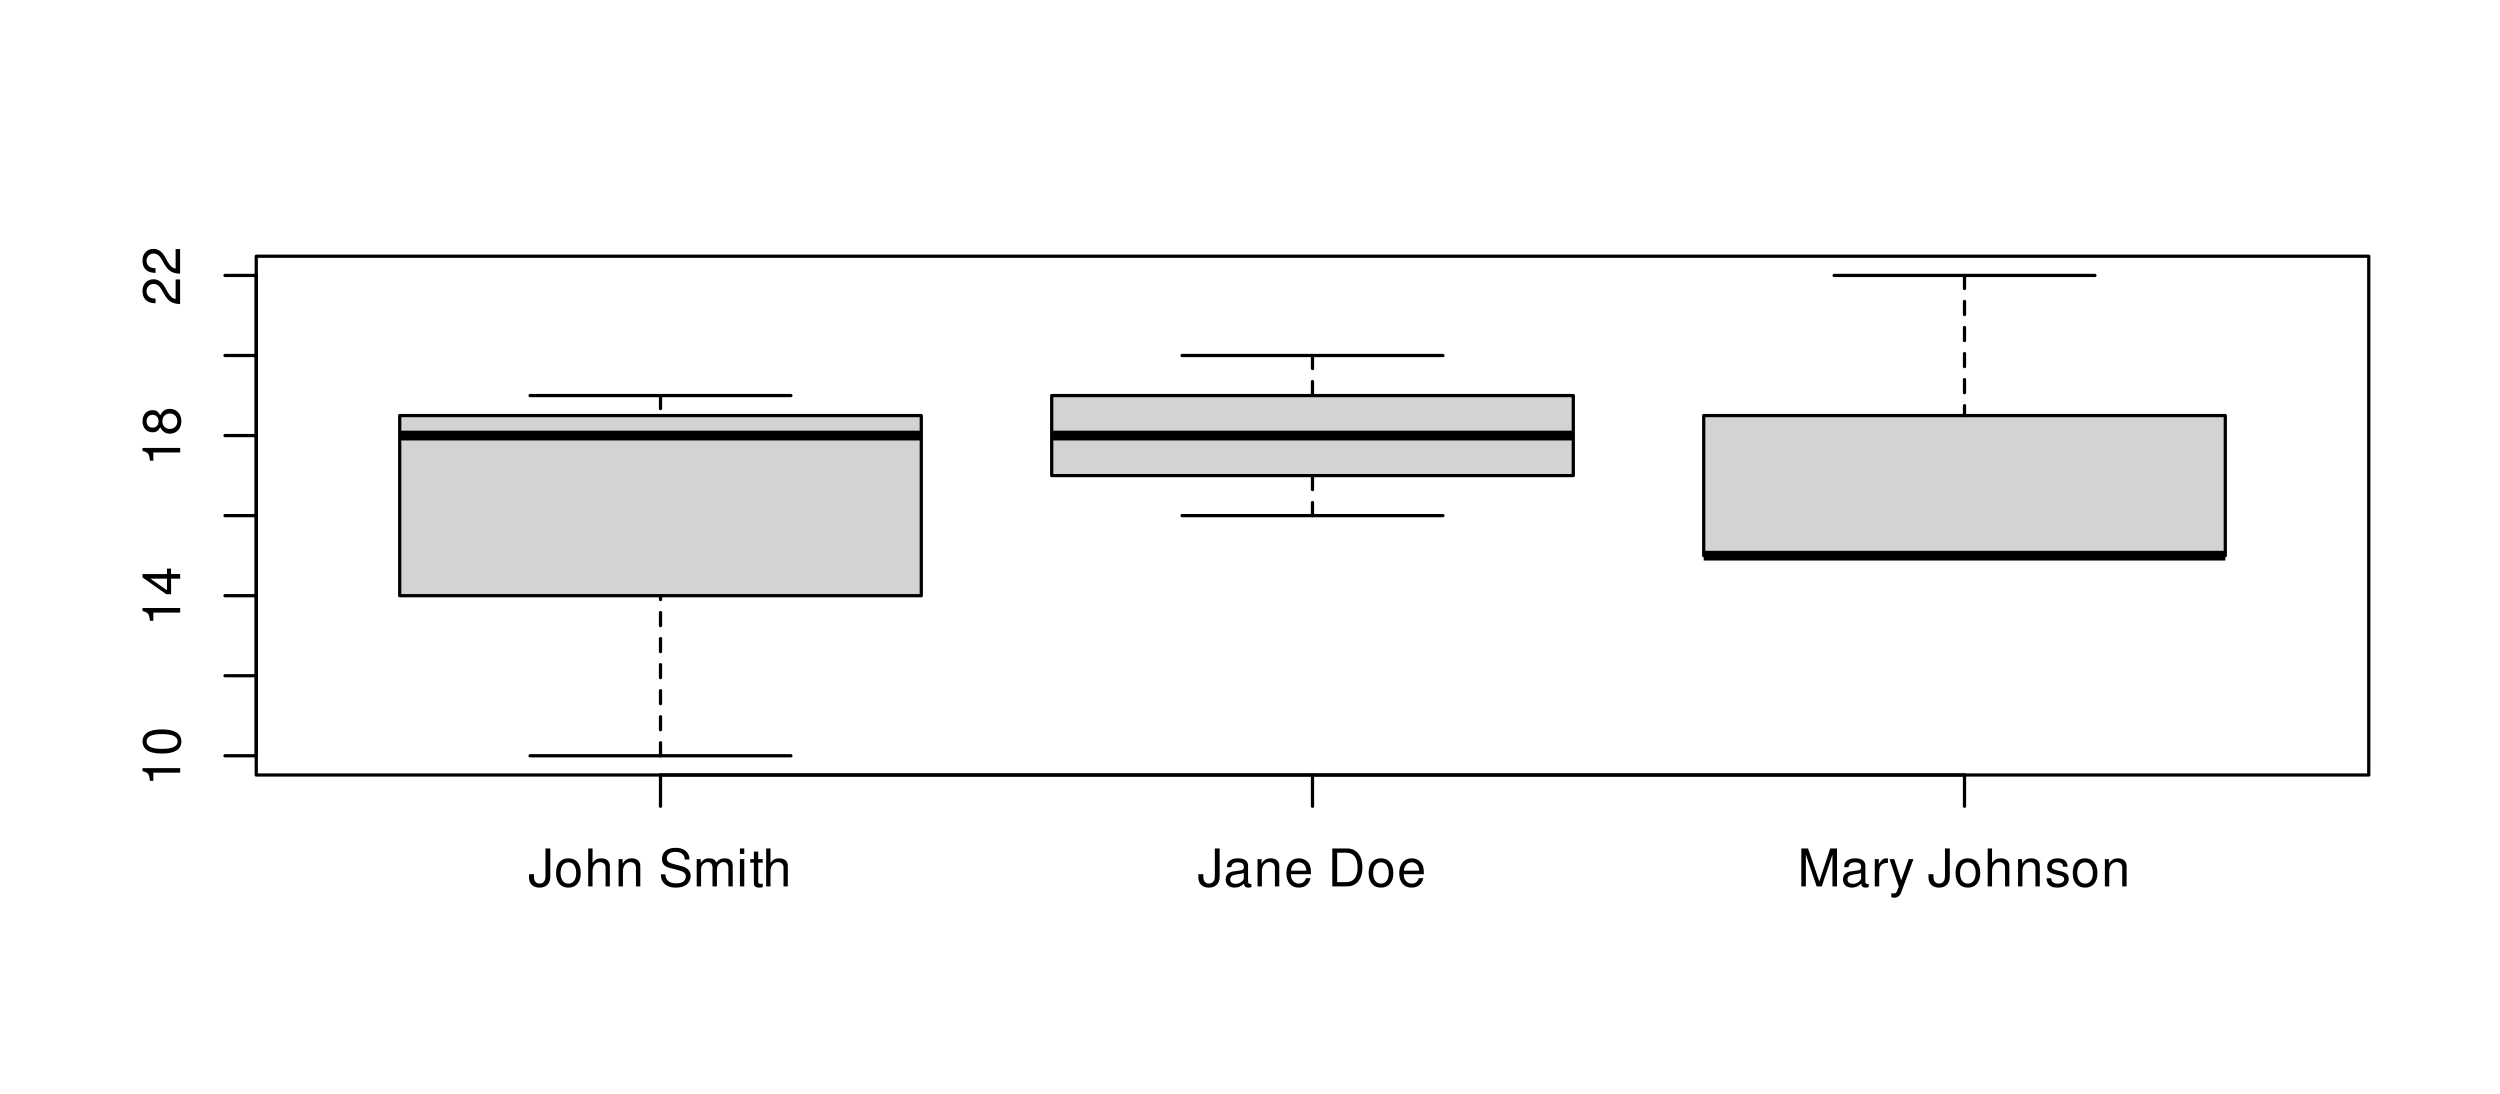
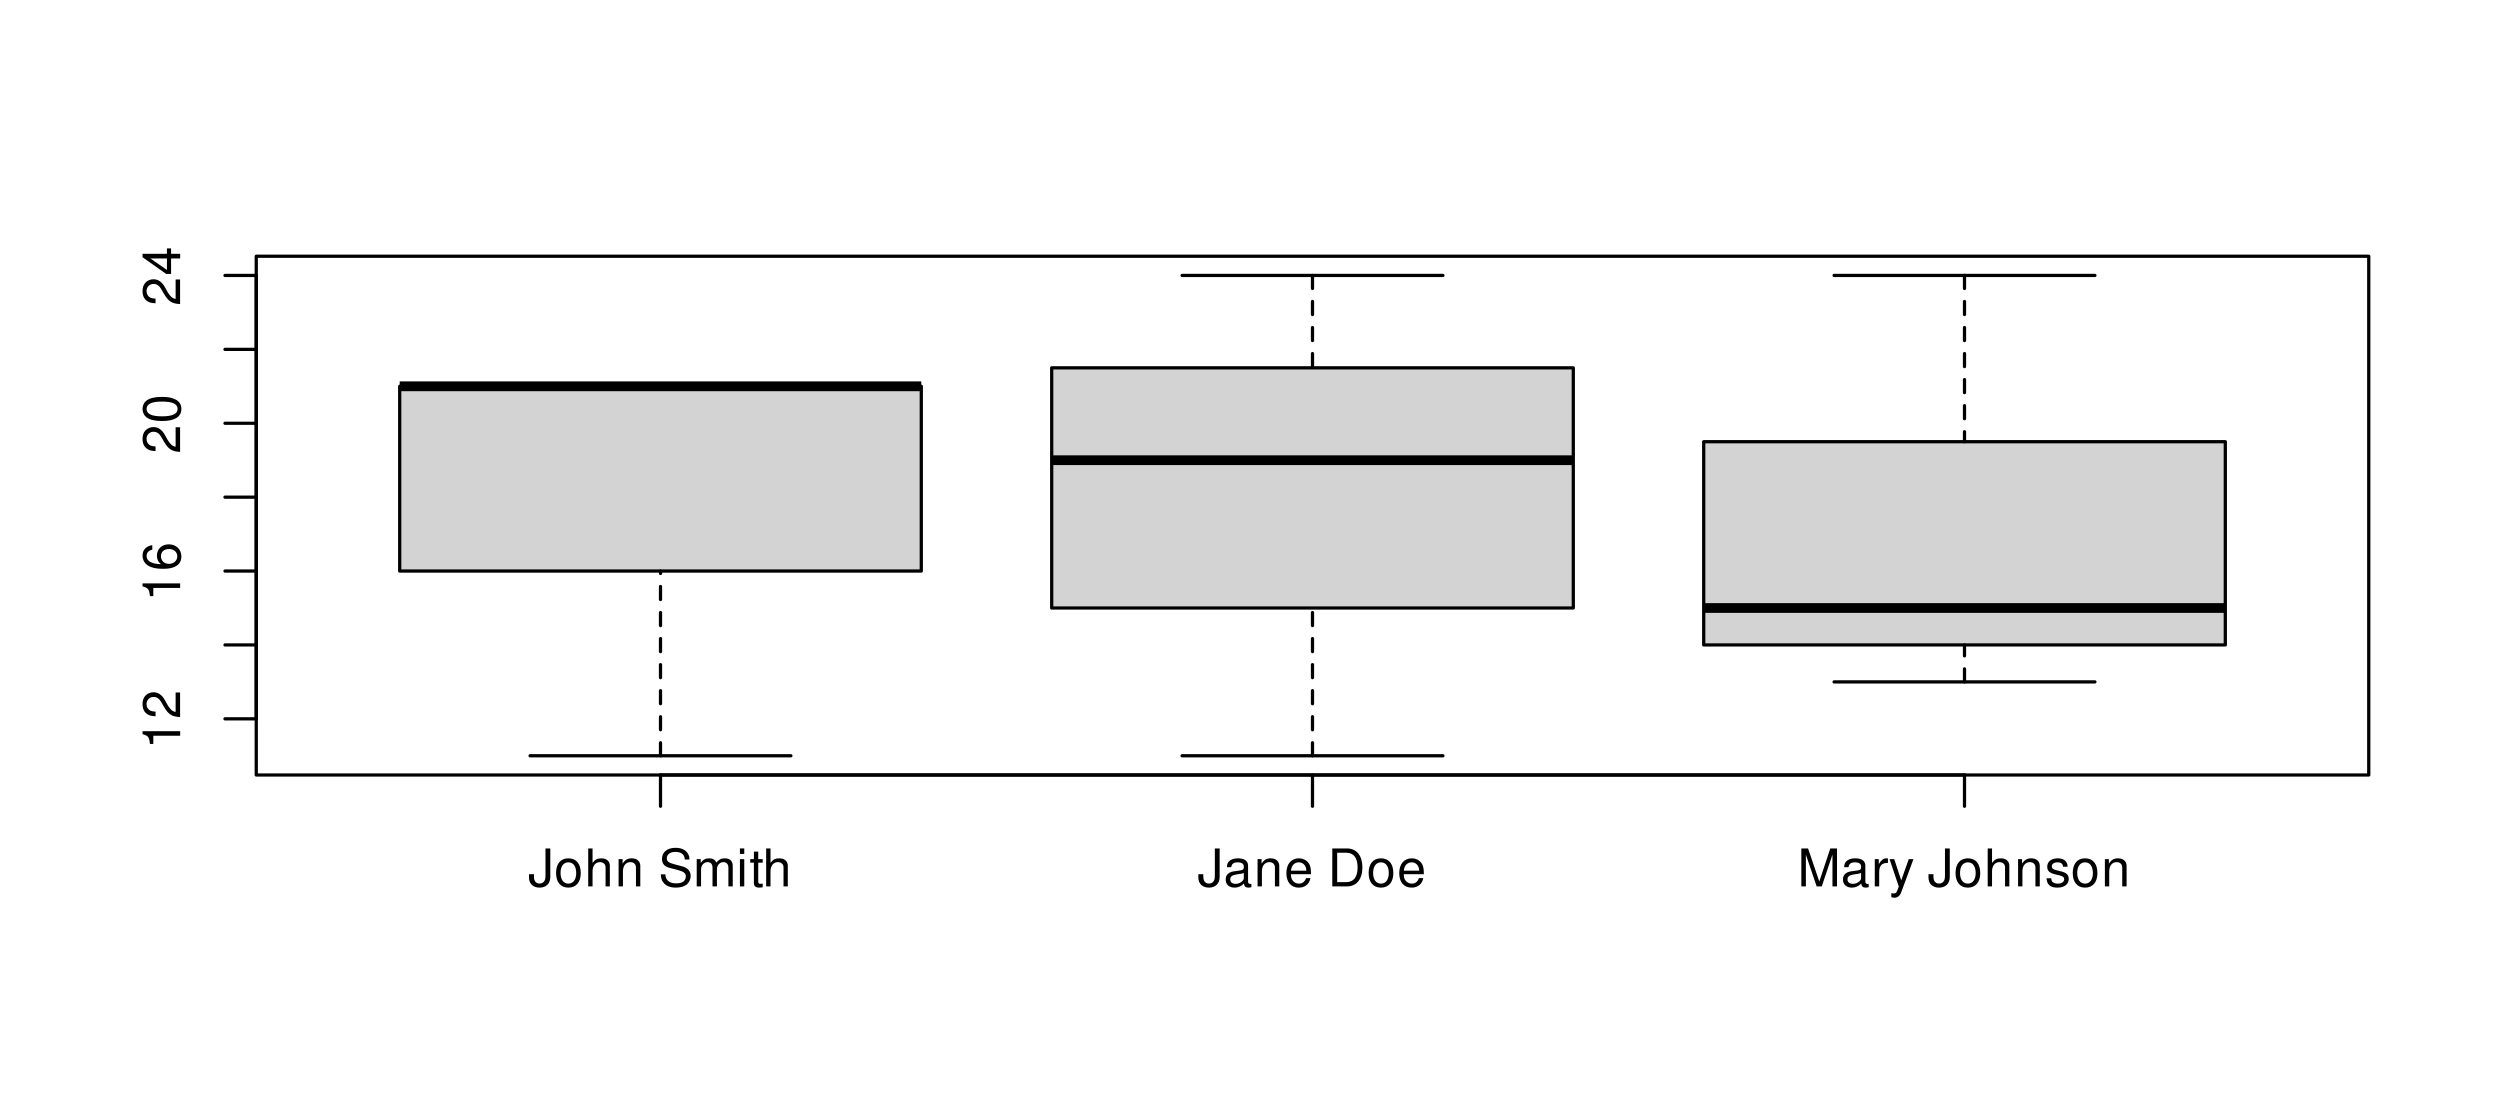
<svg xmlns="http://www.w3.org/2000/svg" xmlns:xlink="http://www.w3.org/1999/xlink" width="576pt" height="252pt" viewBox="0 0 576 252" version="1.1">
  <defs>
    <g>
      <symbol overflow="visible" id="glyph0-0">
        <path style="stroke:none;" d="" />
      </symbol>
      <symbol overflow="visible" id="glyph0-1">
        <path style="stroke:none;" d="M 4 -8.75 L 4 -2.594 C 4 -1.891 3.922 -1.5 3.719 -1.203 C 3.5 -0.859 3.094 -0.656 2.656 -0.656 C 1.812 -0.656 1.344 -1.219 1.344 -2.25 L 1.344 -2.812 L 0.203 -2.812 L 0.203 -2.047 C 0.203 -0.625 1.141 0.281 2.641 0.281 C 4.156 0.281 5.109 -0.672 5.109 -2.188 L 5.109 -8.75 Z M 4 -8.75 " />
      </symbol>
      <symbol overflow="visible" id="glyph0-2">
        <path style="stroke:none;" d="M 3.266 -6.469 C 1.484 -6.469 0.438 -5.203 0.438 -3.094 C 0.438 -0.969 1.484 0.281 3.281 0.281 C 5.047 0.281 6.125 -0.984 6.125 -3.047 C 6.125 -5.234 5.094 -6.469 3.266 -6.469 Z M 3.281 -5.547 C 4.406 -5.547 5.078 -4.625 5.078 -3.062 C 5.078 -1.578 4.375 -0.641 3.281 -0.641 C 2.156 -0.641 1.469 -1.578 1.469 -3.094 C 1.469 -4.625 2.156 -5.547 3.281 -5.547 Z M 3.281 -5.547 " />
      </symbol>
      <symbol overflow="visible" id="glyph0-3">
        <path style="stroke:none;" d="M 0.844 -8.75 L 0.844 0 L 1.844 0 L 1.844 -3.469 C 1.844 -4.75 2.516 -5.594 3.547 -5.594 C 3.875 -5.594 4.188 -5.5 4.422 -5.312 C 4.719 -5.094 4.844 -4.797 4.844 -4.359 L 4.844 0 L 5.828 0 L 5.828 -4.75 C 5.828 -5.812 5.078 -6.469 3.859 -6.469 C 2.969 -6.469 2.422 -6.188 1.844 -5.422 L 1.844 -8.75 Z M 0.844 -8.75 " />
      </symbol>
      <symbol overflow="visible" id="glyph0-4">
        <path style="stroke:none;" d="M 0.844 -6.281 L 0.844 0 L 1.844 0 L 1.844 -3.469 C 1.844 -4.75 2.516 -5.594 3.547 -5.594 C 4.344 -5.594 4.844 -5.109 4.844 -4.359 L 4.844 0 L 5.844 0 L 5.844 -4.75 C 5.844 -5.797 5.062 -6.469 3.859 -6.469 C 2.922 -6.469 2.312 -6.109 1.766 -5.234 L 1.766 -6.281 Z M 0.844 -6.281 " />
      </symbol>
      <symbol overflow="visible" id="glyph0-5">
        <path style="stroke:none;" d="" />
      </symbol>
      <symbol overflow="visible" id="glyph0-6">
        <path style="stroke:none;" d="M 7.156 -6.188 C 7.156 -6.781 7.109 -6.953 6.922 -7.359 C 6.438 -8.359 5.422 -8.891 3.953 -8.891 C 2.031 -8.891 0.844 -7.906 0.844 -6.328 C 0.844 -5.25 1.406 -4.578 2.562 -4.281 L 4.734 -3.703 C 5.844 -3.422 6.344 -2.969 6.344 -2.297 C 6.344 -1.828 6.078 -1.344 5.719 -1.078 C 5.359 -0.828 4.812 -0.703 4.109 -0.703 C 3.141 -0.703 2.516 -0.938 2.094 -1.438 C 1.766 -1.828 1.625 -2.25 1.625 -2.781 L 0.578 -2.781 C 0.594 -1.984 0.75 -1.453 1.094 -0.969 C 1.688 -0.141 2.703 0.281 4.031 0.281 C 5.078 0.281 5.922 0.031 6.484 -0.391 C 7.078 -0.859 7.453 -1.641 7.453 -2.406 C 7.453 -3.484 6.781 -4.266 5.594 -4.594 L 3.391 -5.188 C 2.344 -5.469 1.953 -5.812 1.953 -6.484 C 1.953 -7.375 2.734 -7.953 3.906 -7.953 C 5.297 -7.953 6.078 -7.328 6.094 -6.188 Z M 7.156 -6.188 " />
      </symbol>
      <symbol overflow="visible" id="glyph0-7">
        <path style="stroke:none;" d="M 0.844 -6.281 L 0.844 0 L 1.844 0 L 1.844 -3.953 C 1.844 -4.859 2.516 -5.594 3.328 -5.594 C 4.062 -5.594 4.484 -5.141 4.484 -4.328 L 4.484 0 L 5.5 0 L 5.5 -3.953 C 5.5 -4.859 6.156 -5.594 6.969 -5.594 C 7.703 -5.594 8.141 -5.125 8.141 -4.328 L 8.141 0 L 9.141 0 L 9.141 -4.719 C 9.141 -5.844 8.5 -6.469 7.312 -6.469 C 6.484 -6.469 5.969 -6.219 5.391 -5.516 C 5.016 -6.188 4.516 -6.469 3.703 -6.469 C 2.859 -6.469 2.297 -6.156 1.766 -5.406 L 1.766 -6.281 Z M 0.844 -6.281 " />
      </symbol>
      <symbol overflow="visible" id="glyph0-8">
        <path style="stroke:none;" d="M 1.797 -6.281 L 0.797 -6.281 L 0.797 0 L 1.797 0 Z M 1.797 -8.75 L 0.797 -8.75 L 0.797 -7.484 L 1.797 -7.484 Z M 1.797 -8.75 " />
      </symbol>
      <symbol overflow="visible" id="glyph0-9">
        <path style="stroke:none;" d="M 3.047 -6.281 L 2.016 -6.281 L 2.016 -8.016 L 1.016 -8.016 L 1.016 -6.281 L 0.172 -6.281 L 0.172 -5.469 L 1.016 -5.469 L 1.016 -0.719 C 1.016 -0.078 1.453 0.281 2.234 0.281 C 2.5 0.281 2.719 0.25 3.047 0.188 L 3.047 -0.641 C 2.906 -0.609 2.766 -0.594 2.562 -0.594 C 2.141 -0.594 2.016 -0.719 2.016 -1.156 L 2.016 -5.469 L 3.047 -5.469 Z M 3.047 -6.281 " />
      </symbol>
      <symbol overflow="visible" id="glyph0-10">
        <path style="stroke:none;" d="M 6.422 -0.594 C 6.312 -0.562 6.266 -0.562 6.203 -0.562 C 5.859 -0.562 5.656 -0.75 5.656 -1.062 L 5.656 -4.75 C 5.656 -5.875 4.844 -6.469 3.297 -6.469 C 2.375 -6.469 1.641 -6.203 1.219 -5.734 C 0.922 -5.406 0.797 -5.047 0.781 -4.422 L 1.781 -4.422 C 1.875 -5.203 2.328 -5.547 3.266 -5.547 C 4.172 -5.547 4.672 -5.203 4.672 -4.609 L 4.672 -4.344 C 4.656 -3.906 4.438 -3.75 3.625 -3.641 C 2.203 -3.469 1.984 -3.422 1.609 -3.266 C 0.875 -2.953 0.5 -2.406 0.5 -1.578 C 0.5 -0.438 1.297 0.281 2.562 0.281 C 3.359 0.281 4 0 4.703 -0.641 C 4.781 0 5.094 0.281 5.734 0.281 C 5.953 0.281 6.078 0.25 6.422 0.172 Z M 4.672 -1.984 C 4.672 -1.641 4.578 -1.438 4.266 -1.156 C 3.859 -0.797 3.375 -0.594 2.781 -0.594 C 2 -0.594 1.547 -0.969 1.547 -1.609 C 1.547 -2.266 1.984 -2.609 3.062 -2.766 C 4.125 -2.906 4.328 -2.953 4.672 -3.109 Z M 4.672 -1.984 " />
      </symbol>
      <symbol overflow="visible" id="glyph0-11">
        <path style="stroke:none;" d="M 6.156 -2.812 C 6.156 -3.766 6.078 -4.344 5.906 -4.812 C 5.5 -5.844 4.531 -6.469 3.359 -6.469 C 1.609 -6.469 0.484 -5.141 0.484 -3.062 C 0.484 -0.984 1.562 0.281 3.344 0.281 C 4.781 0.281 5.766 -0.547 6.031 -1.906 L 5.016 -1.906 C 4.734 -1.078 4.172 -0.641 3.375 -0.641 C 2.734 -0.641 2.203 -0.938 1.859 -1.469 C 1.625 -1.828 1.531 -2.188 1.531 -2.812 Z M 1.547 -3.625 C 1.625 -4.781 2.344 -5.547 3.344 -5.547 C 4.375 -5.547 5.078 -4.75 5.078 -3.625 Z M 1.547 -3.625 " />
      </symbol>
      <symbol overflow="visible" id="glyph0-12">
        <path style="stroke:none;" d="M 1.062 0 L 4.438 0 C 6.641 0 8 -1.656 8 -4.375 C 8 -7.094 6.656 -8.75 4.438 -8.75 L 1.062 -8.75 Z M 2.188 -0.984 L 2.188 -7.766 L 4.25 -7.766 C 5.969 -7.766 6.891 -6.594 6.891 -4.375 C 6.891 -2.141 5.969 -0.984 4.25 -0.984 Z M 2.188 -0.984 " />
      </symbol>
      <symbol overflow="visible" id="glyph0-13">
        <path style="stroke:none;" d="M 5.609 0 L 8.078 -7.328 L 8.078 0 L 9.125 0 L 9.125 -8.75 L 7.578 -8.75 L 5.047 -1.125 L 2.453 -8.75 L 0.906 -8.75 L 0.906 0 L 1.953 0 L 1.953 -7.328 L 4.438 0 Z M 5.609 0 " />
      </symbol>
      <symbol overflow="visible" id="glyph0-14">
        <path style="stroke:none;" d="M 0.828 -6.281 L 0.828 0 L 1.844 0 L 1.844 -3.266 C 1.844 -4.781 2.469 -5.453 3.859 -5.406 L 3.859 -6.438 C 3.688 -6.453 3.594 -6.469 3.469 -6.469 C 2.812 -6.469 2.328 -6.078 1.75 -5.141 L 1.75 -6.281 Z M 0.828 -6.281 " />
      </symbol>
      <symbol overflow="visible" id="glyph0-15">
        <path style="stroke:none;" d="M 4.656 -6.281 L 2.922 -1.391 L 1.312 -6.281 L 0.234 -6.281 L 2.359 0.031 L 1.984 1.016 C 1.812 1.469 1.594 1.625 1.172 1.625 C 1.016 1.625 0.859 1.609 0.641 1.562 L 0.641 2.453 C 0.859 2.562 1.062 2.609 1.312 2.609 C 1.641 2.609 1.984 2.516 2.25 2.312 C 2.562 2.094 2.75 1.828 2.938 1.312 L 5.734 -6.281 Z M 4.656 -6.281 " />
      </symbol>
      <symbol overflow="visible" id="glyph0-16">
        <path style="stroke:none;" d="M 5.25 -4.531 C 5.25 -5.766 4.422 -6.469 2.969 -6.469 C 1.516 -6.469 0.562 -5.719 0.562 -4.547 C 0.562 -3.562 1.062 -3.094 2.562 -2.734 L 3.484 -2.516 C 4.188 -2.344 4.469 -2.094 4.469 -1.641 C 4.469 -1.047 3.875 -0.641 3 -0.641 C 2.453 -0.641 2 -0.797 1.75 -1.062 C 1.594 -1.25 1.531 -1.422 1.469 -1.875 L 0.406 -1.875 C 0.453 -0.422 1.266 0.281 2.922 0.281 C 4.5 0.281 5.516 -0.5 5.516 -1.719 C 5.516 -2.656 4.984 -3.172 3.734 -3.469 L 2.766 -3.703 C 1.953 -3.891 1.609 -4.156 1.609 -4.594 C 1.609 -5.188 2.125 -5.547 2.938 -5.547 C 3.75 -5.547 4.172 -5.203 4.203 -4.531 Z M 5.25 -4.531 " />
      </symbol>
      <symbol overflow="visible" id="glyph1-0">
        <path style="stroke:none;" d="" />
      </symbol>
      <symbol overflow="visible" id="glyph1-1">
        <path style="stroke:none;" d="M -6.188 -3.109 L 0 -3.109 L 0 -4.156 L -8.672 -4.156 L -8.672 -3.469 C -7.344 -3.094 -7.156 -2.859 -6.953 -1.219 L -6.188 -1.219 Z M -6.188 -3.109 " />
      </symbol>
      <symbol overflow="visible" id="glyph1-2">
+         <path style="stroke:none;" d="M -1.047 -6.078 L -1.047 -1.594 C -1.766 -1.703 -2.219 -2.094 -2.859 -3.125 L -3.531 -4.328 C -4.188 -5.516 -5.078 -6.125 -6.141 -6.125 C -6.859 -6.125 -7.531 -5.844 -8 -5.344 C -8.453 -4.844 -8.672 -4.219 -8.672 -3.406 C -8.672 -2.328 -8.297 -1.531 -7.547 -1.062 C -7.094 -0.75 -6.547 -0.625 -5.672 -0.594 L -5.672 -1.656 C -6.266 -1.688 -6.609 -1.766 -6.906 -1.906 C -7.422 -2.188 -7.75 -2.734 -7.75 -3.375 C -7.75 -4.328 -7.062 -5.047 -6.125 -5.047 C -5.422 -5.047 -4.828 -4.656 -4.391 -3.906 L -3.75 -2.797 C -2.719 -1.016 -1.906 -0.5 -0.016 -0.406 L -0.016 -6.078 Z M -1.047 -6.078 " />
+       </symbol>
+       <symbol overflow="visible" id="glyph1-3">
+         <path style="stroke:none;" d="M -6.422 -5.969 C -7.844 -5.766 -8.672 -4.859 -8.672 -3.562 C -8.672 -2.625 -8.219 -1.781 -7.438 -1.281 C -6.594 -0.75 -5.531 -0.516 -3.953 -0.516 C -2.5 -0.516 -1.578 -0.719 -0.797 -1.234 C -0.094 -1.688 0.281 -2.438 0.281 -3.375 C 0.281 -4.984 -0.938 -6.156 -2.625 -6.156 C -4.219 -6.156 -5.359 -5.078 -5.359 -3.547 C -5.359 -2.719 -5.047 -2.047 -4.406 -1.594 C -6.547 -1.609 -7.734 -2.281 -7.734 -3.484 C -7.734 -4.234 -7.266 -4.75 -6.422 -4.922 Z M -4.422 -3.422 C -4.422 -4.438 -3.703 -5.078 -2.547 -5.078 C -1.453 -5.078 -0.656 -4.359 -0.656 -3.391 C -0.656 -2.406 -1.484 -1.656 -2.594 -1.656 C -3.672 -1.656 -4.422 -2.375 -4.422 -3.422 Z M -4.422 -3.422 " />
+       </symbol>
+       <symbol overflow="visible" id="glyph1-4">
        <path style="stroke:none;" d="M -8.672 -3.297 C -8.672 -2.516 -8.312 -1.781 -7.734 -1.344 C -6.953 -0.797 -5.812 -0.516 -4.203 -0.516 C -1.266 -0.516 0.281 -1.469 0.281 -3.297 C 0.281 -5.094 -1.266 -6.078 -4.125 -6.078 C -5.812 -6.078 -6.938 -5.812 -7.734 -5.25 C -8.328 -4.812 -8.672 -4.109 -8.672 -3.297 Z M -7.734 -3.297 C -7.734 -4.438 -6.578 -5 -4.219 -5 C -1.75 -5 -0.594 -4.453 -0.594 -3.281 C -0.594 -2.156 -1.797 -1.594 -4.188 -1.594 C -6.578 -1.594 -7.734 -2.156 -7.734 -3.297 Z M -7.734 -3.297 " />
      </symbol>
-       <symbol overflow="visible" id="glyph1-3">
+       <symbol overflow="visible" id="glyph1-5">
        <path style="stroke:none;" d="M -2.094 -3.922 L 0 -3.922 L 0 -4.984 L -2.094 -4.984 L -2.094 -6.234 L -3.047 -6.234 L -3.047 -4.984 L -8.672 -4.984 L -8.672 -4.203 L -3.219 -0.344 L -2.094 -0.344 Z M -3.047 -3.922 L -3.047 -1.266 L -6.875 -3.922 Z M -3.047 -3.922 " />
-       </symbol>
-       <symbol overflow="visible" id="glyph1-4">
-         <path style="stroke:none;" d="M -4.578 -4.688 C -5.109 -5.578 -5.547 -5.859 -6.359 -5.859 C -7.734 -5.859 -8.672 -4.812 -8.672 -3.297 C -8.672 -1.797 -7.734 -0.75 -6.375 -0.75 C -5.547 -0.75 -5.125 -1.016 -4.578 -1.891 C -4.078 -0.922 -3.375 -0.438 -2.406 -0.438 C -0.828 -0.438 0.281 -1.609 0.281 -3.297 C 0.281 -4.984 -0.828 -6.156 -2.406 -6.156 C -3.375 -6.156 -4.078 -5.672 -4.578 -4.688 Z M -7.734 -3.297 C -7.734 -4.203 -7.203 -4.781 -6.344 -4.781 C -5.516 -4.781 -4.984 -4.188 -4.984 -3.297 C -4.984 -2.406 -5.516 -1.828 -6.359 -1.828 C -7.203 -1.828 -7.734 -2.406 -7.734 -3.297 Z M -4.094 -3.297 C -4.094 -4.359 -3.391 -5.078 -2.391 -5.078 C -1.344 -5.078 -0.656 -4.375 -0.656 -3.281 C -0.656 -2.25 -1.375 -1.531 -2.375 -1.531 C -3.406 -1.531 -4.094 -2.234 -4.094 -3.297 Z M -4.094 -3.297 " />
-       </symbol>
-       <symbol overflow="visible" id="glyph1-5">
-         <path style="stroke:none;" d="M -1.047 -6.078 L -1.047 -1.594 C -1.766 -1.703 -2.219 -2.094 -2.859 -3.125 L -3.531 -4.328 C -4.188 -5.516 -5.078 -6.125 -6.141 -6.125 C -6.859 -6.125 -7.531 -5.844 -8 -5.344 C -8.453 -4.844 -8.672 -4.219 -8.672 -3.406 C -8.672 -2.328 -8.297 -1.531 -7.547 -1.062 C -7.094 -0.75 -6.547 -0.625 -5.672 -0.594 L -5.672 -1.656 C -6.266 -1.688 -6.609 -1.766 -6.906 -1.906 C -7.422 -2.188 -7.75 -2.734 -7.75 -3.375 C -7.75 -4.328 -7.062 -5.047 -6.125 -5.047 C -5.422 -5.047 -4.828 -4.656 -4.391 -3.906 L -3.75 -2.797 C -2.719 -1.016 -1.906 -0.5 -0.016 -0.406 L -0.016 -6.078 Z M -1.047 -6.078 " />
      </symbol>
    </g>
  </defs>
-   <g id="surface1575">
+   <g id="surface1570">
    <rect x="0" y="0" width="576" height="252" style="fill:rgb(100%,100%,100%);fill-opacity:1;stroke:none;" />
-     <path style=" stroke:none;fill-rule:nonzero;fill:rgb(82.745%,82.745%,82.745%);fill-opacity:1;" d="M 92.09 137.246 L 212.266 137.246 L 212.266 95.746 L 92.09 95.746 Z M 92.09 137.246 " />
-     <path style="fill:none;stroke-width:2.25;stroke-linecap:butt;stroke-linejoin:round;stroke:rgb(0%,0%,0%);stroke-opacity:1;stroke-miterlimit:10;" d="M 92.09 100.355 L 212.266 100.355 " />
-     <path style="fill:none;stroke-width:0.75;stroke-linecap:round;stroke-linejoin:round;stroke:rgb(0%,0%,0%);stroke-opacity:1;stroke-dasharray:3,3;stroke-miterlimit:10;" d="M 152.18 174.133 L 152.18 137.246 " />
-     <path style="fill:none;stroke-width:0.75;stroke-linecap:round;stroke-linejoin:round;stroke:rgb(0%,0%,0%);stroke-opacity:1;stroke-dasharray:3,3;stroke-miterlimit:10;" d="M 152.18 91.133 L 152.18 95.746 " />
+     <path style=" stroke:none;fill-rule:nonzero;fill:rgb(82.745%,82.745%,82.745%);fill-opacity:1;" d="M 92.09 131.57 L 212.266 131.57 L 212.266 89.004 L 92.09 89.004 Z M 92.09 131.57 " />
+     <path style="fill:none;stroke-width:2.25;stroke-linecap:butt;stroke-linejoin:round;stroke:rgb(0%,0%,0%);stroke-opacity:1;stroke-miterlimit:10;" d="M 92.09 89.004 L 212.266 89.004 " />
+     <path style="fill:none;stroke-width:0.75;stroke-linecap:round;stroke-linejoin:round;stroke:rgb(0%,0%,0%);stroke-opacity:1;stroke-dasharray:3,3;stroke-miterlimit:10;" d="M 152.18 174.133 L 152.18 131.57 " />
+     <path style="fill:none;stroke-width:0.75;stroke-linecap:round;stroke-linejoin:round;stroke:rgb(0%,0%,0%);stroke-opacity:1;stroke-dasharray:3,3;stroke-miterlimit:10;" d="M 152.18 89.004 L 152.18 89.004 " />
    <path style="fill:none;stroke-width:0.75;stroke-linecap:round;stroke-linejoin:round;stroke:rgb(0%,0%,0%);stroke-opacity:1;stroke-miterlimit:10;" d="M 122.133 174.133 L 182.223 174.133 " />
-     <path style="fill:none;stroke-width:0.75;stroke-linecap:round;stroke-linejoin:round;stroke:rgb(0%,0%,0%);stroke-opacity:1;stroke-miterlimit:10;" d="M 122.133 91.133 L 182.223 91.133 " />
-     <path style="fill:none;stroke-width:0.75;stroke-linecap:round;stroke-linejoin:round;stroke:rgb(0%,0%,0%);stroke-opacity:1;stroke-miterlimit:10;" d="M 92.09 137.246 L 212.266 137.246 L 212.266 95.746 L 92.09 95.746 Z M 92.09 137.246 " />
-     <path style=" stroke:none;fill-rule:nonzero;fill:rgb(82.745%,82.745%,82.745%);fill-opacity:1;" d="M 242.312 109.578 L 362.488 109.578 L 362.488 91.133 L 242.312 91.133 Z M 242.312 109.578 " />
-     <path style="fill:none;stroke-width:2.25;stroke-linecap:butt;stroke-linejoin:round;stroke:rgb(0%,0%,0%);stroke-opacity:1;stroke-miterlimit:10;" d="M 242.312 100.355 L 362.488 100.355 " />
-     <path style="fill:none;stroke-width:0.75;stroke-linecap:round;stroke-linejoin:round;stroke:rgb(0%,0%,0%);stroke-opacity:1;stroke-dasharray:3,3;stroke-miterlimit:10;" d="M 302.398 118.801 L 302.398 109.578 " />
-     <path style="fill:none;stroke-width:0.75;stroke-linecap:round;stroke-linejoin:round;stroke:rgb(0%,0%,0%);stroke-opacity:1;stroke-dasharray:3,3;stroke-miterlimit:10;" d="M 302.398 81.91 L 302.398 91.133 " />
-     <path style="fill:none;stroke-width:0.75;stroke-linecap:round;stroke-linejoin:round;stroke:rgb(0%,0%,0%);stroke-opacity:1;stroke-miterlimit:10;" d="M 272.355 118.801 L 332.445 118.801 " />
-     <path style="fill:none;stroke-width:0.75;stroke-linecap:round;stroke-linejoin:round;stroke:rgb(0%,0%,0%);stroke-opacity:1;stroke-miterlimit:10;" d="M 272.355 81.91 L 332.445 81.91 " />
-     <path style="fill:none;stroke-width:0.75;stroke-linecap:round;stroke-linejoin:round;stroke:rgb(0%,0%,0%);stroke-opacity:1;stroke-miterlimit:10;" d="M 242.312 109.578 L 362.488 109.578 L 362.488 91.133 L 242.312 91.133 Z M 242.312 109.578 " />
-     <path style=" stroke:none;fill-rule:nonzero;fill:rgb(82.745%,82.745%,82.745%);fill-opacity:1;" d="M 392.535 128.023 L 512.711 128.023 L 512.711 95.746 L 392.535 95.746 Z M 392.535 128.023 " />
-     <path style="fill:none;stroke-width:2.25;stroke-linecap:butt;stroke-linejoin:round;stroke:rgb(0%,0%,0%);stroke-opacity:1;stroke-miterlimit:10;" d="M 392.535 128.023 L 512.711 128.023 " />
-     <path style="fill:none;stroke-width:0.75;stroke-linecap:round;stroke-linejoin:round;stroke:rgb(0%,0%,0%);stroke-opacity:1;stroke-dasharray:3,3;stroke-miterlimit:10;" d="M 452.621 128.023 L 452.621 128.023 " />
-     <path style="fill:none;stroke-width:0.75;stroke-linecap:round;stroke-linejoin:round;stroke:rgb(0%,0%,0%);stroke-opacity:1;stroke-dasharray:3,3;stroke-miterlimit:10;" d="M 452.621 63.465 L 452.621 95.746 " />
-     <path style="fill:none;stroke-width:0.75;stroke-linecap:round;stroke-linejoin:round;stroke:rgb(0%,0%,0%);stroke-opacity:1;stroke-miterlimit:10;" d="M 422.578 128.023 L 482.668 128.023 " />
+     <path style="fill:none;stroke-width:0.75;stroke-linecap:round;stroke-linejoin:round;stroke:rgb(0%,0%,0%);stroke-opacity:1;stroke-miterlimit:10;" d="M 122.133 89.004 L 182.223 89.004 " />
+     <path style="fill:none;stroke-width:0.75;stroke-linecap:round;stroke-linejoin:round;stroke:rgb(0%,0%,0%);stroke-opacity:1;stroke-miterlimit:10;" d="M 92.09 131.57 L 212.266 131.57 L 212.266 89.004 L 92.09 89.004 Z M 92.09 131.57 " />
+     <path style=" stroke:none;fill-rule:nonzero;fill:rgb(82.745%,82.745%,82.745%);fill-opacity:1;" d="M 242.312 140.082 L 362.488 140.082 L 362.488 84.75 L 242.312 84.75 Z M 242.312 140.082 " />
+     <path style="fill:none;stroke-width:2.25;stroke-linecap:butt;stroke-linejoin:round;stroke:rgb(0%,0%,0%);stroke-opacity:1;stroke-miterlimit:10;" d="M 242.312 106.031 L 362.488 106.031 " />
+     <path style="fill:none;stroke-width:0.75;stroke-linecap:round;stroke-linejoin:round;stroke:rgb(0%,0%,0%);stroke-opacity:1;stroke-dasharray:3,3;stroke-miterlimit:10;" d="M 302.398 174.133 L 302.398 140.082 " />
+     <path style="fill:none;stroke-width:0.75;stroke-linecap:round;stroke-linejoin:round;stroke:rgb(0%,0%,0%);stroke-opacity:1;stroke-dasharray:3,3;stroke-miterlimit:10;" d="M 302.398 63.465 L 302.398 84.75 " />
+     <path style="fill:none;stroke-width:0.75;stroke-linecap:round;stroke-linejoin:round;stroke:rgb(0%,0%,0%);stroke-opacity:1;stroke-miterlimit:10;" d="M 272.355 174.133 L 332.445 174.133 " />
+     <path style="fill:none;stroke-width:0.75;stroke-linecap:round;stroke-linejoin:round;stroke:rgb(0%,0%,0%);stroke-opacity:1;stroke-miterlimit:10;" d="M 272.355 63.465 L 332.445 63.465 " />
+     <path style="fill:none;stroke-width:0.75;stroke-linecap:round;stroke-linejoin:round;stroke:rgb(0%,0%,0%);stroke-opacity:1;stroke-miterlimit:10;" d="M 242.312 140.082 L 362.488 140.082 L 362.488 84.75 L 242.312 84.75 Z M 242.312 140.082 " />
+     <path style=" stroke:none;fill-rule:nonzero;fill:rgb(82.745%,82.745%,82.745%);fill-opacity:1;" d="M 392.535 148.594 L 512.711 148.594 L 512.711 101.773 L 392.535 101.773 Z M 392.535 148.594 " />
+     <path style="fill:none;stroke-width:2.25;stroke-linecap:butt;stroke-linejoin:round;stroke:rgb(0%,0%,0%);stroke-opacity:1;stroke-miterlimit:10;" d="M 392.535 140.082 L 512.711 140.082 " />
+     <path style="fill:none;stroke-width:0.75;stroke-linecap:round;stroke-linejoin:round;stroke:rgb(0%,0%,0%);stroke-opacity:1;stroke-dasharray:3,3;stroke-miterlimit:10;" d="M 452.621 157.109 L 452.621 148.594 " />
+     <path style="fill:none;stroke-width:0.75;stroke-linecap:round;stroke-linejoin:round;stroke:rgb(0%,0%,0%);stroke-opacity:1;stroke-dasharray:3,3;stroke-miterlimit:10;" d="M 452.621 63.465 L 452.621 101.773 " />
+     <path style="fill:none;stroke-width:0.75;stroke-linecap:round;stroke-linejoin:round;stroke:rgb(0%,0%,0%);stroke-opacity:1;stroke-miterlimit:10;" d="M 422.578 157.109 L 482.668 157.109 " />
    <path style="fill:none;stroke-width:0.75;stroke-linecap:round;stroke-linejoin:round;stroke:rgb(0%,0%,0%);stroke-opacity:1;stroke-miterlimit:10;" d="M 422.578 63.465 L 482.668 63.465 " />
-     <path style="fill:none;stroke-width:0.75;stroke-linecap:round;stroke-linejoin:round;stroke:rgb(0%,0%,0%);stroke-opacity:1;stroke-miterlimit:10;" d="M 392.535 128.023 L 512.711 128.023 L 512.711 95.746 L 392.535 95.746 Z M 392.535 128.023 " />
+     <path style="fill:none;stroke-width:0.75;stroke-linecap:round;stroke-linejoin:round;stroke:rgb(0%,0%,0%);stroke-opacity:1;stroke-miterlimit:10;" d="M 392.535 148.594 L 512.711 148.594 L 512.711 101.773 L 392.535 101.773 Z M 392.535 148.594 " />
    <path style="fill:none;stroke-width:0.75;stroke-linecap:round;stroke-linejoin:round;stroke:rgb(0%,0%,0%);stroke-opacity:1;stroke-miterlimit:10;" d="M 152.18 178.559 L 452.621 178.559 " />
    <path style="fill:none;stroke-width:0.75;stroke-linecap:round;stroke-linejoin:round;stroke:rgb(0%,0%,0%);stroke-opacity:1;stroke-miterlimit:10;" d="M 152.18 178.559 L 152.18 185.762 " />
    <path style="fill:none;stroke-width:0.75;stroke-linecap:round;stroke-linejoin:round;stroke:rgb(0%,0%,0%);stroke-opacity:1;stroke-miterlimit:10;" d="M 302.398 178.559 L 302.398 185.762 " />
    <path style="fill:none;stroke-width:0.75;stroke-linecap:round;stroke-linejoin:round;stroke:rgb(0%,0%,0%);stroke-opacity:1;stroke-miterlimit:10;" d="M 452.621 178.559 L 452.621 185.762 " />
    <g style="fill:rgb(0%,0%,0%);fill-opacity:1;">
      <use xlink:href="#glyph0-1" x="121.68" y="204.229" />
      <use xlink:href="#glyph0-2" x="127.68" y="204.229" />
      <use xlink:href="#glyph0-3" x="134.68" y="204.229" />
      <use xlink:href="#glyph0-4" x="141.68" y="204.229" />
      <use xlink:href="#glyph0-5" x="148.68" y="204.229" />
      <use xlink:href="#glyph0-6" x="151.68" y="204.229" />
      <use xlink:href="#glyph0-7" x="159.68" y="204.229" />
      <use xlink:href="#glyph0-8" x="169.68" y="204.229" />
      <use xlink:href="#glyph0-9" x="172.68" y="204.229" />
      <use xlink:href="#glyph0-3" x="175.68" y="204.229" />
    </g>
    <g style="fill:rgb(0%,0%,0%);fill-opacity:1;">
      <use xlink:href="#glyph0-1" x="275.898" y="204.229" />
      <use xlink:href="#glyph0-10" x="281.898" y="204.229" />
      <use xlink:href="#glyph0-4" x="288.898" y="204.229" />
      <use xlink:href="#glyph0-11" x="295.898" y="204.229" />
      <use xlink:href="#glyph0-5" x="302.898" y="204.229" />
      <use xlink:href="#glyph0-12" x="305.898" y="204.229" />
      <use xlink:href="#glyph0-2" x="314.898" y="204.229" />
      <use xlink:href="#glyph0-11" x="321.898" y="204.229" />
    </g>
    <g style="fill:rgb(0%,0%,0%);fill-opacity:1;">
      <use xlink:href="#glyph0-13" x="414.121" y="204.229" />
      <use xlink:href="#glyph0-10" x="424.121" y="204.229" />
      <use xlink:href="#glyph0-14" x="431.121" y="204.229" />
      <use xlink:href="#glyph0-15" x="435.121" y="204.229" />
      <use xlink:href="#glyph0-5" x="441.121" y="204.229" />
      <use xlink:href="#glyph0-1" x="444.121" y="204.229" />
      <use xlink:href="#glyph0-2" x="450.121" y="204.229" />
      <use xlink:href="#glyph0-3" x="457.121" y="204.229" />
      <use xlink:href="#glyph0-4" x="464.121" y="204.229" />
      <use xlink:href="#glyph0-16" x="471.121" y="204.229" />
      <use xlink:href="#glyph0-2" x="477.121" y="204.229" />
      <use xlink:href="#glyph0-4" x="484.121" y="204.229" />
    </g>
-     <path style="fill:none;stroke-width:0.75;stroke-linecap:round;stroke-linejoin:round;stroke:rgb(0%,0%,0%);stroke-opacity:1;stroke-miterlimit:10;" d="M 59.039 174.133 L 59.039 63.465 " />
-     <path style="fill:none;stroke-width:0.75;stroke-linecap:round;stroke-linejoin:round;stroke:rgb(0%,0%,0%);stroke-opacity:1;stroke-miterlimit:10;" d="M 59.039 174.133 L 51.84 174.133 " />
-     <path style="fill:none;stroke-width:0.75;stroke-linecap:round;stroke-linejoin:round;stroke:rgb(0%,0%,0%);stroke-opacity:1;stroke-miterlimit:10;" d="M 59.039 155.688 L 51.84 155.688 " />
-     <path style="fill:none;stroke-width:0.75;stroke-linecap:round;stroke-linejoin:round;stroke:rgb(0%,0%,0%);stroke-opacity:1;stroke-miterlimit:10;" d="M 59.039 137.246 L 51.84 137.246 " />
-     <path style="fill:none;stroke-width:0.75;stroke-linecap:round;stroke-linejoin:round;stroke:rgb(0%,0%,0%);stroke-opacity:1;stroke-miterlimit:10;" d="M 59.039 118.801 L 51.84 118.801 " />
-     <path style="fill:none;stroke-width:0.75;stroke-linecap:round;stroke-linejoin:round;stroke:rgb(0%,0%,0%);stroke-opacity:1;stroke-miterlimit:10;" d="M 59.039 100.355 L 51.84 100.355 " />
-     <path style="fill:none;stroke-width:0.75;stroke-linecap:round;stroke-linejoin:round;stroke:rgb(0%,0%,0%);stroke-opacity:1;stroke-miterlimit:10;" d="M 59.039 81.91 L 51.84 81.91 " />
+     <path style="fill:none;stroke-width:0.75;stroke-linecap:round;stroke-linejoin:round;stroke:rgb(0%,0%,0%);stroke-opacity:1;stroke-miterlimit:10;" d="M 59.039 165.621 L 59.039 63.465 " />
+     <path style="fill:none;stroke-width:0.75;stroke-linecap:round;stroke-linejoin:round;stroke:rgb(0%,0%,0%);stroke-opacity:1;stroke-miterlimit:10;" d="M 59.039 165.621 L 51.84 165.621 " />
+     <path style="fill:none;stroke-width:0.75;stroke-linecap:round;stroke-linejoin:round;stroke:rgb(0%,0%,0%);stroke-opacity:1;stroke-miterlimit:10;" d="M 59.039 148.594 L 51.84 148.594 " />
+     <path style="fill:none;stroke-width:0.75;stroke-linecap:round;stroke-linejoin:round;stroke:rgb(0%,0%,0%);stroke-opacity:1;stroke-miterlimit:10;" d="M 59.039 131.57 L 51.84 131.57 " />
+     <path style="fill:none;stroke-width:0.75;stroke-linecap:round;stroke-linejoin:round;stroke:rgb(0%,0%,0%);stroke-opacity:1;stroke-miterlimit:10;" d="M 59.039 114.543 L 51.84 114.543 " />
+     <path style="fill:none;stroke-width:0.75;stroke-linecap:round;stroke-linejoin:round;stroke:rgb(0%,0%,0%);stroke-opacity:1;stroke-miterlimit:10;" d="M 59.039 97.52 L 51.84 97.52 " />
+     <path style="fill:none;stroke-width:0.75;stroke-linecap:round;stroke-linejoin:round;stroke:rgb(0%,0%,0%);stroke-opacity:1;stroke-miterlimit:10;" d="M 59.039 80.492 L 51.84 80.492 " />
    <path style="fill:none;stroke-width:0.75;stroke-linecap:round;stroke-linejoin:round;stroke:rgb(0%,0%,0%);stroke-opacity:1;stroke-miterlimit:10;" d="M 59.039 63.465 L 51.84 63.465 " />
    <g style="fill:rgb(0%,0%,0%);fill-opacity:1;">
-       <use xlink:href="#glyph1-1" x="41.51" y="181.133" />
-       <use xlink:href="#glyph1-2" x="41.51" y="174.133" />
+       <use xlink:href="#glyph1-1" x="41.51" y="172.621" />
+       <use xlink:href="#glyph1-2" x="41.51" y="165.621" />
    </g>
    <g style="fill:rgb(0%,0%,0%);fill-opacity:1;">
-       <use xlink:href="#glyph1-1" x="41.51" y="144.246" />
-       <use xlink:href="#glyph1-3" x="41.51" y="137.246" />
+       <use xlink:href="#glyph1-1" x="41.51" y="138.57" />
+       <use xlink:href="#glyph1-3" x="41.51" y="131.57" />
    </g>
    <g style="fill:rgb(0%,0%,0%);fill-opacity:1;">
-       <use xlink:href="#glyph1-1" x="41.51" y="107.355" />
-       <use xlink:href="#glyph1-4" x="41.51" y="100.355" />
+       <use xlink:href="#glyph1-2" x="41.51" y="104.52" />
+       <use xlink:href="#glyph1-4" x="41.51" y="97.52" />
    </g>
    <g style="fill:rgb(0%,0%,0%);fill-opacity:1;">
-       <use xlink:href="#glyph1-5" x="41.51" y="70.465" />
+       <use xlink:href="#glyph1-2" x="41.51" y="70.465" />
      <use xlink:href="#glyph1-5" x="41.51" y="63.465" />
    </g>
    <path style="fill:none;stroke-width:0.75;stroke-linecap:round;stroke-linejoin:round;stroke:rgb(0%,0%,0%);stroke-opacity:1;stroke-miterlimit:10;" d="M 59.039 178.559 L 545.762 178.559 L 545.762 59.039 L 59.039 59.039 Z M 59.039 178.559 " />
  </g>
</svg>
